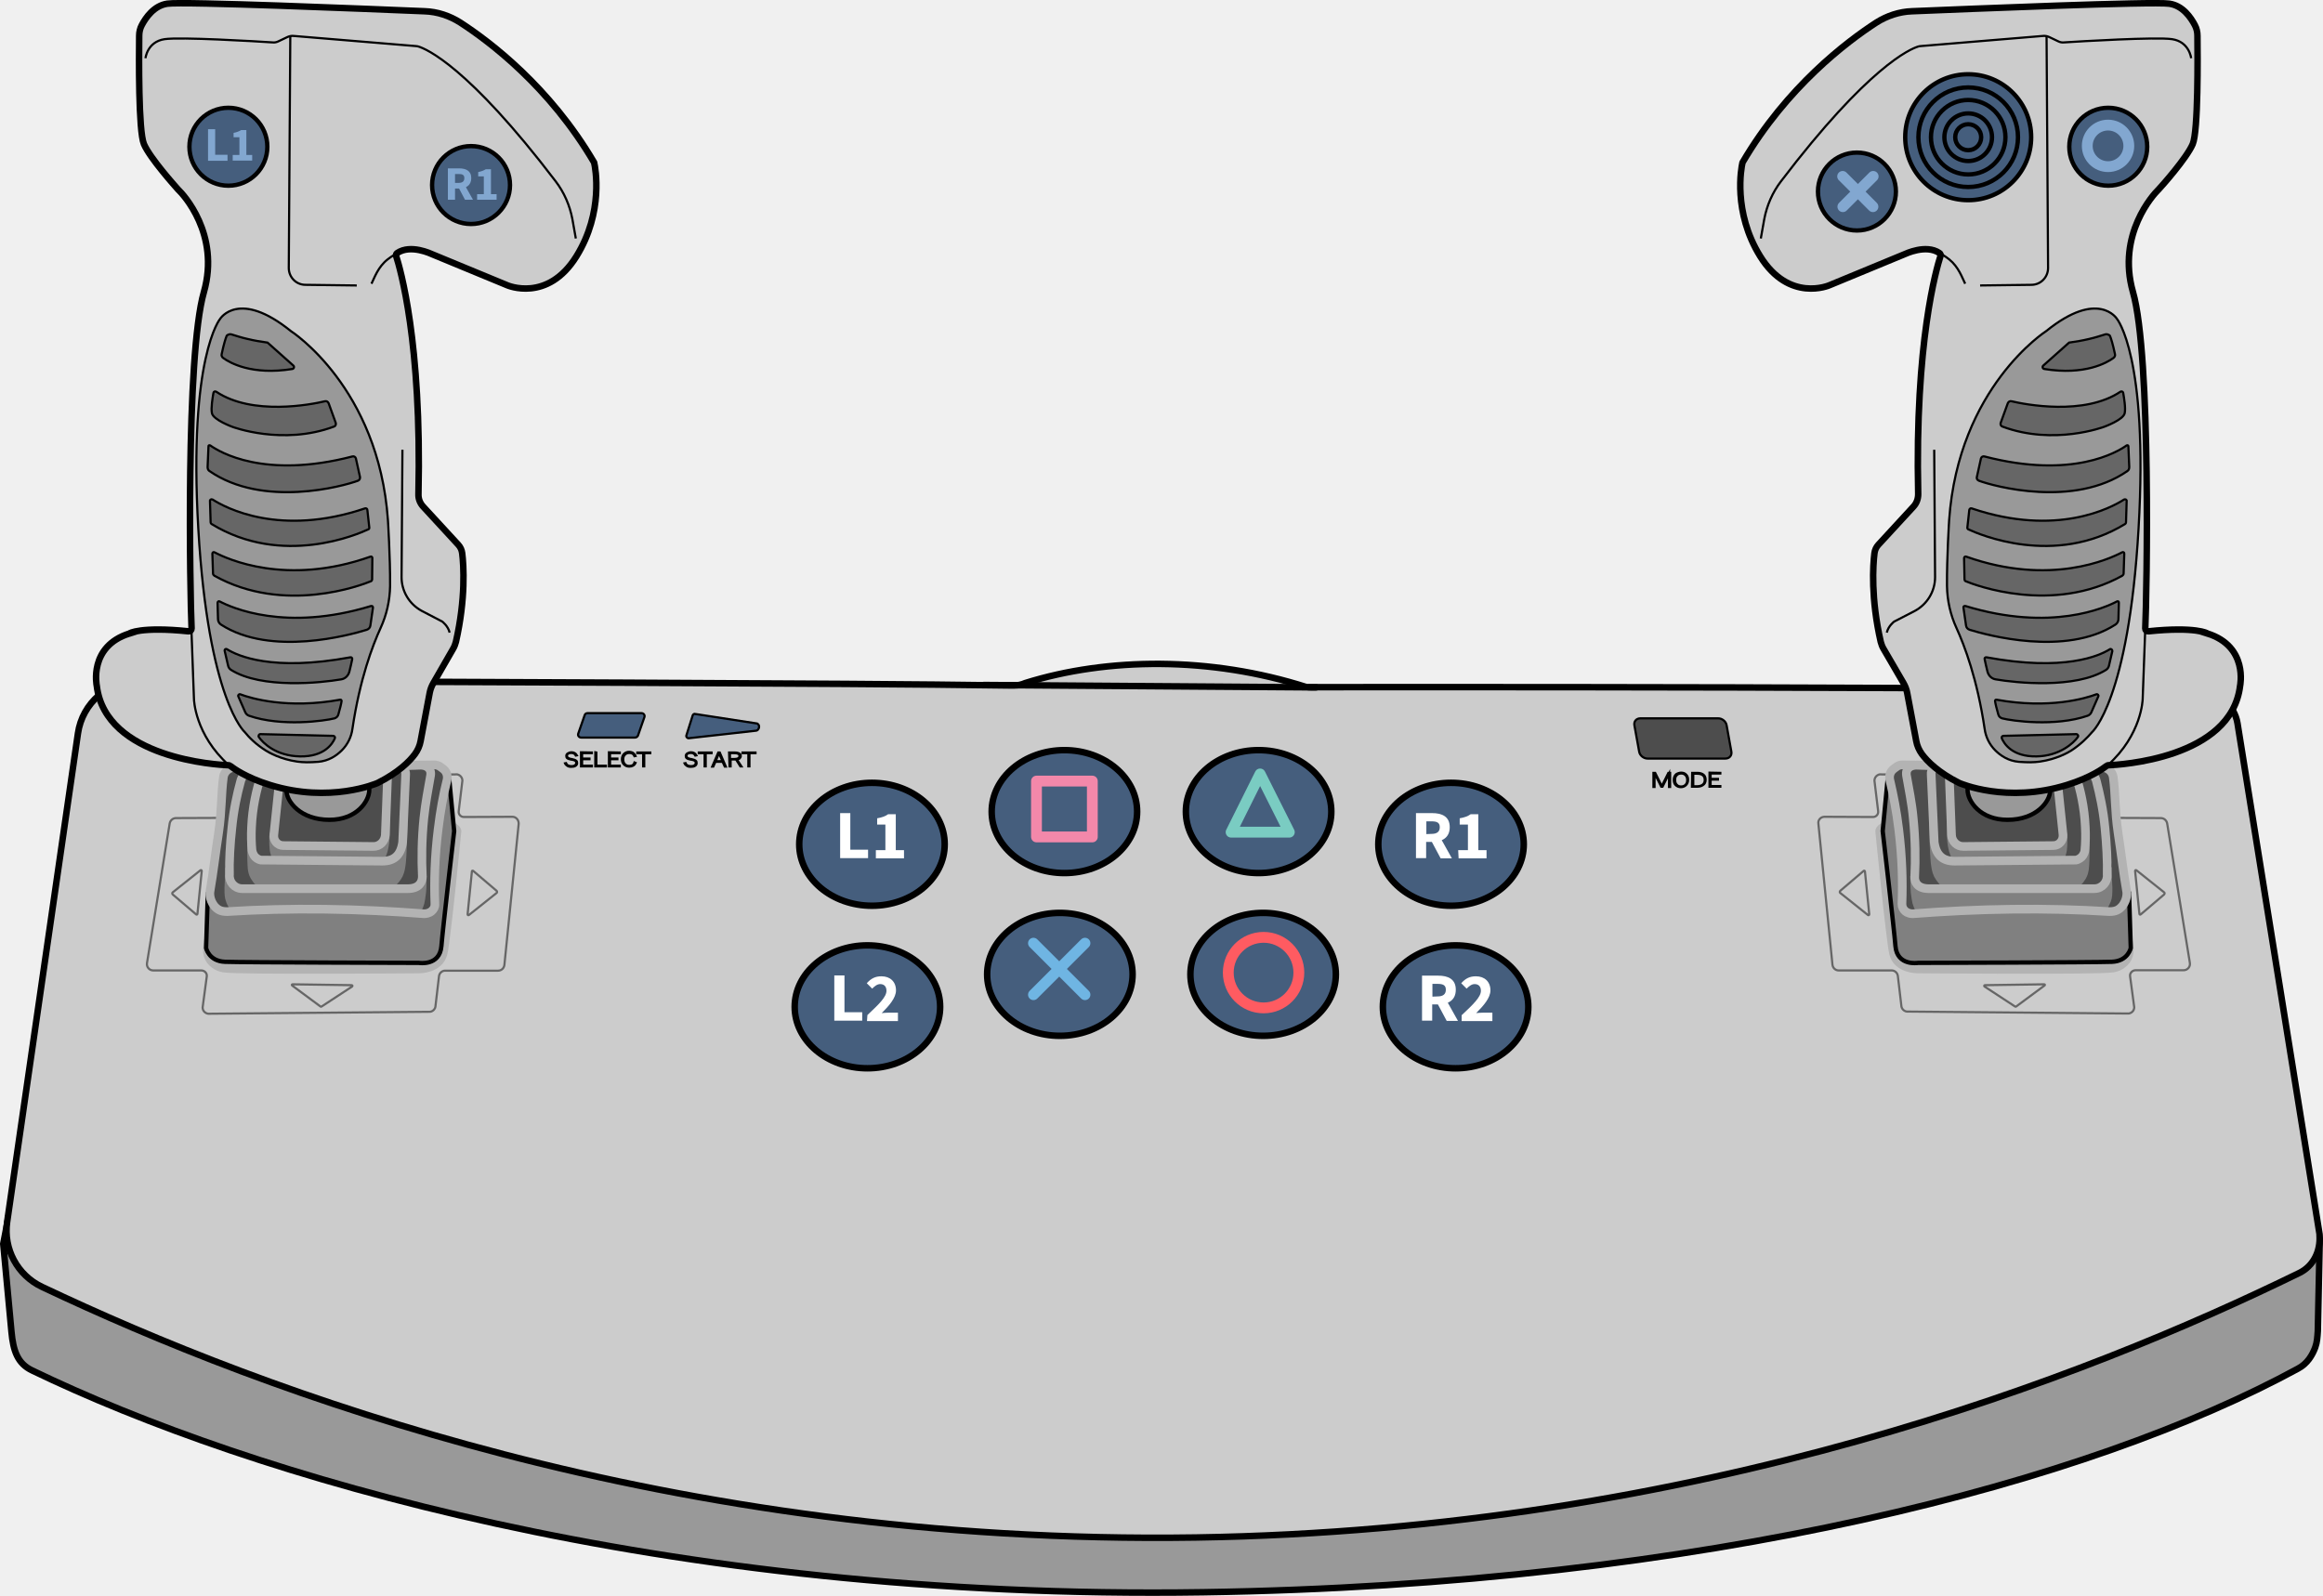
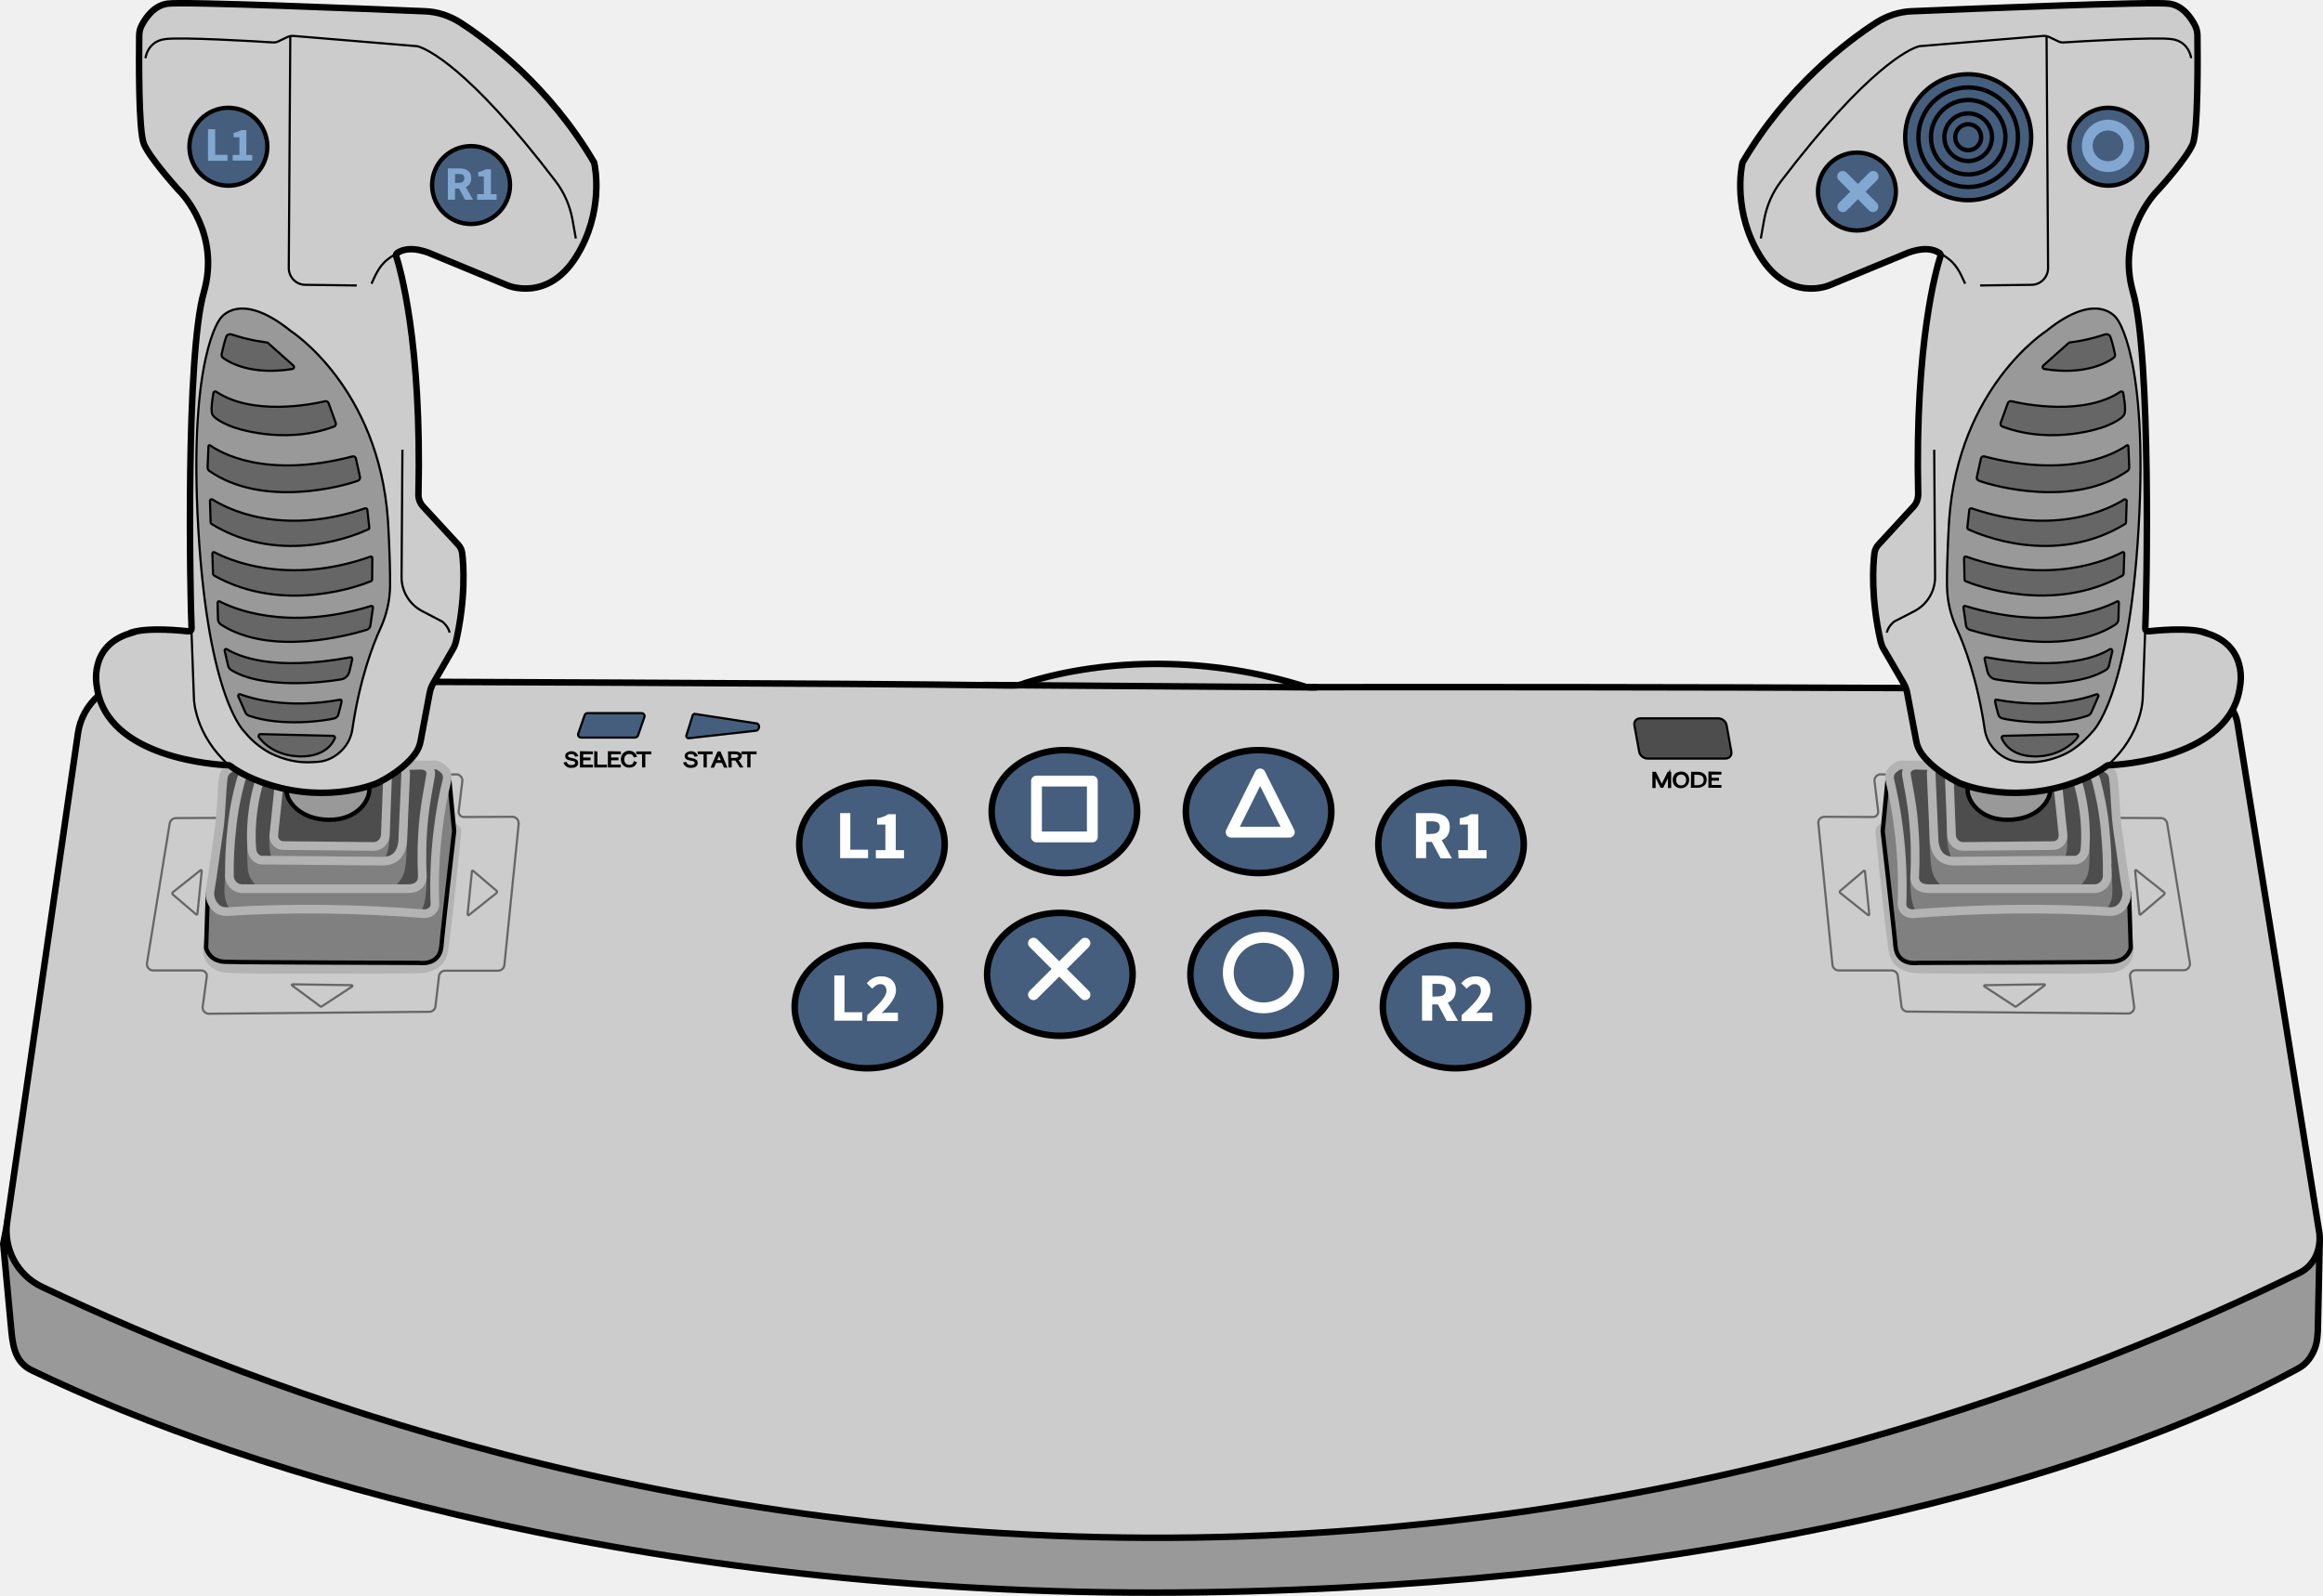
<svg xmlns="http://www.w3.org/2000/svg" version="1.1" id="DuckStation_-_Joystick" x="0px" y="0px" viewBox="0 0 1073.1 737.4" style="enable-background:new 0 0 1073.1 737.4;" xml:space="preserve">
  <style type="text/css">
	.st0{fill:#999999;stroke:#000000;stroke-width:3;stroke-miterlimit:10;}
	.st1{fill:#CCCCCC;stroke:#000000;stroke-width:3;stroke-miterlimit:10;}
	.st2{fill:#4D4D4D;stroke:#000000;stroke-miterlimit:10;}
	.st3{stroke:#000000;stroke-miterlimit:10;}
	.st4{fill:#455E7D;stroke:#000000;stroke-miterlimit:10;}
	.st5{fill:none;stroke:#000000;stroke-width:3;stroke-linecap:round;stroke-linejoin:round;}
	.st6{fill:#455E7D;stroke:#000000;stroke-width:3;stroke-miterlimit:10;}
	.st7{fill:#FFFFFF;}
- 	.st8{fill:none;stroke:#6FB5E3;stroke-width:5;stroke-linecap:round;stroke-linejoin:round;}
- 	.st9{fill:none;stroke:#FF5B61;stroke-width:5;stroke-linecap:round;stroke-linejoin:round;}
- 	.st10{fill:none;stroke:#7ACCC2;stroke-width:5;stroke-linecap:round;stroke-linejoin:round;}
- 	.st11{fill:none;stroke:#F388AA;stroke-width:5;stroke-linecap:round;stroke-linejoin:round;}
+ 	.st8{fill:none;stroke:#FFFFFF;stroke-width:5;stroke-linecap:round;stroke-linejoin:round;}
+ 	.st9{fill:none;stroke:#FFFFFF;stroke-width:5;stroke-linecap:round;stroke-linejoin:round;}
+ 	.st10{fill:none;stroke:#FFFFFF;stroke-width:5;stroke-linecap:round;stroke-linejoin:round;}
+ 	.st11{fill:none;stroke:#FFFFFF;stroke-width:5;stroke-linecap:round;stroke-linejoin:round;}
	.st12{fill:none;stroke:#666666;stroke-miterlimit:10;}
	.st13{fill:none;stroke:#B3B3B3;stroke-width:5;stroke-miterlimit:10;}
	.st14{fill:#808080;stroke:#000000;stroke-width:2;stroke-miterlimit:10;}
	.st15{fill:#4D4D4D;}
	.st16{fill:none;stroke:#B3B3B3;stroke-width:4;stroke-miterlimit:10;}
	.st17{fill:#4D4D4D;stroke:#B3B3B3;stroke-width:4;stroke-miterlimit:10;}
	.st18{display:none;fill:none;stroke:#B3B3B3;stroke-width:4;stroke-miterlimit:10;}
	.st19{fill:#999999;stroke:#000000;stroke-width:2;stroke-miterlimit:10;}
	.st20{fill:#999999;stroke:#000000;stroke-miterlimit:10;}
	.st21{fill:#666666;stroke:#000000;stroke-miterlimit:10;}
	.st22{fill:none;stroke:#000000;stroke-miterlimit:10;}
	.st23{fill:#455E7D;stroke:#000000;stroke-width:2;stroke-miterlimit:10;}
	.st24{fill:none;stroke:#82A7D0;stroke-width:5;stroke-linecap:round;stroke-linejoin:round;}
	.st25{fill:#82A7D0;}
</style>
  <g id="By__x40_Maxihplay">
    <g id="mesa">
      <path id="inferior" class="st0" d="M1070.7,615c-0.2,2.9-0.3,5.1-1.2,7.6c-1.3,3.5-3.6,7.5-8,9.8    c-95.7,52.1-272.6,99.8-505.9,103.3C306,739.5,114.8,681.5,14.8,633.2c-6.7-3.2-8.7-9.1-9.5-17.8l-3.8-40.7l39.2-203.4    c1.2-8.4,8.5-14.7,17-14.6l962.4,5.5c8.4,0,15.4,6.1,16.8,14.4l34.7,195.9L1070.7,615L1070.7,615z" />
      <path id="superior" class="st1" d="M1071.4,569.6c0.1,0.3,0.1,0.7,0.1,1.1c0.5,7.4-2.8,14.3-9.4,17.5    C964.3,636,785.6,706.8,552.4,710.4c-243.3,3.7-431.1-67.5-533-115.8C8,589.2,1.5,577,3.3,564.6L36,338.9    c2-14.1,14.2-24.6,28.5-24.5c137.4,0.8,327,1.2,399.2,2.3c1.9,0,3.6,0,4.9,0c1.7,0,3.4-0.4,5-1.1c38-11.9,85.6-12.3,130,1.9    c0.2,0.1,5.9,0,6.5,0c0,0,374.9-0.4,406.7,2.3c1.7,0.1,6.9,0.6,11,4.1c3,2.6,5.1,6.1,5.8,10.3L1071.4,569.6z" />
      <g id="mode">
        <path class="st2" d="M797,350.5h-35.9c-1.8,0-3.6-1.4-3.9-3.2l-2.2-12.2c-0.3-1.8,0.9-3.2,2.8-3.2h35.9c1.8,0,3.6,1.4,3.9,3.2     l2.2,12.2C800.1,349.1,798.9,350.5,797,350.5z" />
        <g id="mode-2">
          <path class="st3" d="M771.5,357.1v6.5H771v-4.4v-1.8l0,0c-0.3,0.6-0.6,1.2-0.8,1.7l-2.2,4.4h-0.6l-2.2-4.4      c-0.3-0.6-0.6-1.2-0.8-1.7h-0.1v1.8v4.4h-0.5v-6.5h0.8l2.2,4.4c0.3,0.5,0.6,1.1,0.8,1.8h0.1c0.3-0.7,0.6-1.3,0.8-1.8l2.2-4.4      H771.5L771.5,357.1z" />
          <path class="st3" d="M776.6,357c1,0,1.8,0.3,2.4,1c0.6,0.6,0.8,1.4,0.8,2.3c0,1.1-0.4,2-1.1,2.6c-0.6,0.5-1.3,0.8-2.2,0.8      c-1,0-1.8-0.3-2.5-1c-0.6-0.6-0.8-1.4-0.8-2.4c0-1.1,0.4-2,1.1-2.6C775,357.3,775.8,357,776.6,357L776.6,357z M776.6,357.4      c-0.9,0-1.6,0.3-2.1,0.9c-0.5,0.5-0.7,1.2-0.7,2.1c0,1,0.3,1.8,0.9,2.3c0.5,0.5,1.1,0.7,1.9,0.7c0.9,0,1.6-0.3,2.1-0.9      c0.5-0.5,0.7-1.2,0.7-2.1c0-1-0.3-1.8-0.9-2.3C778,357.6,777.4,357.4,776.6,357.4L776.6,357.4z" />
          <path class="st3" d="M781.7,357.1h2.3c1.3,0,2.3,0.3,3,0.9c0.6,0.5,0.9,1.3,0.9,2.3c0,1.1-0.4,2-1.3,2.5      c-0.7,0.5-1.6,0.7-2.8,0.7h-2.2L781.7,357.1L781.7,357.1z M782.2,357.5v5.8h1.7c1.2,0,2.1-0.3,2.7-0.8c0.6-0.5,0.9-1.2,0.9-2.1      c0-1.9-1.2-2.9-3.5-2.9H782.2L782.2,357.5z" />
          <path class="st3" d="M794.7,357.1v0.3h-4.5v2.5h3.4v0.3h-3.4v3h4.5v0.3h-5V357L794.7,357.1L794.7,357.1z" />
        </g>
      </g>
      <g id="start">
        <g id="start-2">
          <path class="st3" d="M321.7,349l-0.5,0.1c-0.4-0.8-1.1-1.2-2.1-1.2c-0.6,0-1.2,0.1-1.5,0.4c-0.3,0.2-0.5,0.5-0.5,0.9      s0.2,0.7,0.5,1c0.3,0.2,0.8,0.3,1.4,0.5h0.3c1,0.2,1.8,0.5,2.1,0.8c0.3,0.2,0.4,0.6,0.4,1.1c0,0.6-0.3,1-0.8,1.3      s-1.1,0.4-1.9,0.4s-1.4-0.1-1.9-0.5c-0.4-0.3-0.8-0.6-1-1.1l0.5-0.1c0.2,0.5,0.5,0.9,1,1.1c0.4,0.2,0.9,0.3,1.4,0.3      c0.8,0,1.4-0.1,1.8-0.5c0.3-0.2,0.5-0.6,0.5-1s-0.2-0.8-0.5-1s-0.9-0.4-1.6-0.5h-0.2c-0.9-0.2-1.6-0.4-1.9-0.7      c-0.3-0.2-0.4-0.6-0.4-1c0-0.5,0.2-0.9,0.7-1.2c0.5-0.3,1-0.5,1.8-0.5C320.3,347.6,321.2,348.1,321.7,349L321.7,349z" />
          <path class="st3" d="M328.7,347.7v0.3H326v6.1h-0.5V348h-2.7v-0.3H328.7z" />
          <path class="st3" d="M332.5,347.7l2.8,6.5h-0.5l-1-2.2h-3.3l-1,2.2H329l2.8-6.5H332.5L332.5,347.7z M333.7,351.6l-0.8-1.8      c-0.2-0.5-0.5-1.1-0.7-1.8h-0.1c-0.2,0.5-0.4,1.1-0.7,1.8l-0.8,1.9h3.1V351.6z" />
          <path class="st3" d="M336.8,347.7h2.6c1,0,1.7,0.2,2.2,0.5c0.4,0.3,0.6,0.6,0.6,1.1c0,0.4-0.2,0.8-0.5,1.1      c-0.3,0.3-0.8,0.4-1.3,0.5l2.1,3.2H342l-2-3.2c-0.2,0-0.4,0-0.5,0h-2v3.2H337L336.8,347.7L336.8,347.7z M337.2,348v2.7h2      c1.6,0,2.4-0.5,2.4-1.4c0-0.5-0.2-0.8-0.6-1s-0.9-0.3-1.7-0.3L337.2,348L337.2,348z" />
          <path class="st3" d="M349,347.7v0.3h-2.8v6.1h-0.5V348H343v-0.3H349z" />
        </g>
        <g id="Camada_47">
          <path class="st4" d="M320,330.5l-2.9,9.2c-0.3,0.7,0.4,1.5,1.1,1.4l31.2-3.5c1.1-0.2,2-2.4,0.4-3.3l-28.6-4.4      C320.8,329.7,320.2,330,320,330.5L320,330.5z" />
        </g>
      </g>
      <g id="select">
        <path id="select-2" class="st4" d="M293.3,340.8h-24.8c-1,0-1.7-0.9-1.4-1.8l3-8.6c0.2-0.6,0.7-0.9,1.4-0.9h24.8     c1,0,1.7,0.9,1.4,1.8l-3,8.6C294.5,340.4,293.9,340.8,293.3,340.8z" />
        <g>
          <path class="st3" d="M266.5,349l-0.5,0.1c-0.4-0.8-1.1-1.2-2.1-1.2c-0.6,0-1.2,0.1-1.5,0.4c-0.3,0.2-0.5,0.5-0.5,0.9      s0.2,0.7,0.5,1c0.3,0.2,0.8,0.3,1.4,0.5h0.3c1,0.2,1.8,0.5,2.1,0.8c0.3,0.2,0.4,0.6,0.4,1.1c0,0.6-0.3,1-0.8,1.3      s-1.1,0.4-1.9,0.4s-1.4-0.1-1.9-0.5c-0.4-0.3-0.8-0.6-1-1.1l0.5-0.1c0.2,0.5,0.5,0.9,1,1.1c0.4,0.2,0.9,0.3,1.4,0.3      c0.8,0,1.4-0.1,1.8-0.5c0.3-0.2,0.5-0.6,0.5-1s-0.2-0.8-0.5-1s-0.9-0.4-1.6-0.5h-0.2c-0.9-0.2-1.6-0.4-1.9-0.7      c-0.3-0.2-0.4-0.6-0.4-1c0-0.5,0.2-0.9,0.7-1.2c0.5-0.3,1-0.5,1.8-0.5C265.1,347.6,266,348.1,266.5,349L266.5,349z" />
          <path class="st3" d="M273.4,347.7v0.3h-4.5v2.5h3.4v0.3h-3.4v3h4.5v0.3h-5v-6.5L273.4,347.7L273.4,347.7z" />
          <path class="st3" d="M275.5,347.7v6.1h4.4v0.3H275v-6.5L275.5,347.7L275.5,347.7z" />
          <path class="st3" d="M286.3,347.7v0.3h-4.5v2.5h3.4v0.3h-3.4v3h4.5v0.3h-5v-6.5L286.3,347.7L286.3,347.7z" />
          <path class="st3" d="M293.6,349.3l-0.5,0.1c-0.4-1-1.1-1.5-2.4-1.5c-0.9,0-1.6,0.3-2.1,0.9c-0.5,0.5-0.7,1.2-0.7,2.1      c0,1,0.3,1.8,0.9,2.3c0.5,0.5,1.1,0.7,1.9,0.7c1.3,0,2.1-0.5,2.4-1.6l0.5,0.2c-0.5,1.1-1.5,1.7-2.9,1.7c-1,0-1.8-0.3-2.5-1      c-0.6-0.6-0.9-1.4-0.9-2.4c0-1.1,0.4-2,1.1-2.6c0.6-0.5,1.3-0.8,2.2-0.8c0.7,0,1.4,0.2,1.9,0.5      C293,348.4,293.4,348.8,293.6,349.3L293.6,349.3z" />
          <path class="st3" d="M300.4,347.7v0.3h-2.8v6.1h-0.5V348h-2.7v-0.3H300.4z" />
        </g>
      </g>
      <line class="st5" x1="454.5" y1="316.5" x2="608" y2="317.6" />
    </g>
    <g id="botoes_centro">
      <g id="botoes_R_e_L">
        <ellipse class="st6" cx="402.8" cy="390.1" rx="33.6" ry="28.4" />
        <ellipse class="st6" cx="400.7" cy="465.2" rx="33.6" ry="28.4" />
        <ellipse class="st6" cx="670.3" cy="390.1" rx="33.6" ry="28.4" />
        <ellipse class="st6" cx="672.4" cy="465.2" rx="33.6" ry="28.4" />
        <g>
          <path class="st7" d="M385.4,450.7h4.7v17h8.2v3.9h-12.9V450.7L385.4,450.7z" />
          <path class="st7" d="M400.7,469c5.2-4.9,8.8-8.3,8.8-11.2c0-2-1.1-3.1-2.9-3.1c-1.4,0-2.6,1-3.7,2.1l-2.5-2.5      c2-2.2,3.9-3.2,6.8-3.2c4,0,6.7,2.5,6.7,6.5c0,3.5-3.2,7.1-6.6,10.5c1-0.1,2.4-0.2,3.4-0.2h4.1v3.9h-14.3L400.7,469L400.7,469      L400.7,469z" />
        </g>
        <g>
          <path class="st7" d="M656.9,450.8h7.5c4.4,0,8.1,1.5,8.1,6.5c0,5-3.7,6.8-8.1,6.8h-2.8v7.5h-4.7V450.8L656.9,450.8z       M664.1,460.4c2.5,0,3.8-1,3.8-3.1c0-2.1-1.3-2.7-3.8-2.7h-2.4v5.9L664.1,460.4L664.1,460.4z M663.6,462.9l3.3-3l6.6,11.8h-5.2      L663.6,462.9L663.6,462.9z" />
          <path class="st7" d="M675.3,469c5.2-4.9,8.8-8.3,8.8-11.2c0-2-1.1-3.1-2.9-3.1c-1.4,0-2.6,1-3.7,2.1l-2.5-2.5      c2-2.2,3.9-3.2,6.8-3.2c4,0,6.7,2.5,6.7,6.5c0,3.5-3.2,7.1-6.6,10.5c1-0.1,2.4-0.2,3.4-0.2h4.1v3.9h-14.2V469L675.3,469z" />
        </g>
        <g>
          <path class="st7" d="M654.1,375.7h7.5c4.4,0,8.1,1.5,8.1,6.5c0,5-3.7,6.8-8.1,6.8h-2.8v7.5h-4.7V375.7L654.1,375.7z       M661.3,385.3c2.5,0,3.8-1,3.8-3.1c0-2.1-1.3-2.7-3.8-2.7h-2.4v5.9L661.3,385.3L661.3,385.3z M660.8,387.8l3.3-3l6.6,11.8h-5.2      L660.8,387.8L660.8,387.8z" />
          <path class="st7" d="M673.6,392.8h4.5V381h-3.8v-2.9c2.2-0.4,3.7-0.9,5.1-1.9h3.5v16.6h3.8v3.8h-12.9L673.6,392.8L673.6,392.8z" />
        </g>
        <g>
          <path class="st7" d="M388.1,375.7h4.7v16.9h8.2v3.9h-12.9V375.7L388.1,375.7z" />
          <path class="st7" d="M404.5,392.8h4.5V381h-3.8v-2.9c2.2-0.4,3.7-0.9,5.1-1.9h3.5v16.6h3.8v3.8h-13V392.8z" />
        </g>
      </g>
      <g id="botoes_PSX">
        <ellipse class="st6" cx="583.5" cy="450.2" rx="33.6" ry="28.4" />
        <ellipse class="st6" cx="489.6" cy="450.2" rx="33.6" ry="28.4" />
        <ellipse class="st6" cx="491.7" cy="375" rx="33.6" ry="28.4" />
        <ellipse class="st6" cx="581.4" cy="375" rx="33.6" ry="28.4" />
        <g id="X">
          <path id="path174" class="st8" d="M501.2,435.8l-23.8,23.8" />
          <path id="path176" class="st8" d="M477.4,435.8l23.8,23.8" />
        </g>
        <circle id="O" class="st9" cx="583.7" cy="449.4" r="16.3" />
        <path id="T" class="st10" d="M582.1,357.6l13.5,26.9h-26.9L582.1,357.6L582.1,357.6L582.1,357.6z" />
        <rect id="_" x="478.8" y="360.9" class="st11" width="25.8" height="25.8" />
      </g>
    </g>
    <g id="Alavanca_Esquerda_B">
      <g id="borracha_B">
        <g id="detalhes_B">
          <g id="x_cópia">
            <path class="st12" d="M842.8,377.4l22.4,0.1c1.5,0,2.6-1.3,2.4-2.7l-1.7-14.1c0-1.4,1-2.6,2.4-2.9l100.4,1.6       c1.8-0.3,3.4,1.1,3.4,2.9l2.1,15.6l24,0.1c1.4,0,2.6,1,2.9,2.4l10.5,64.5c0.3,1.8-1.1,3.4-2.9,3.4h-22.2       c-1.5,0-2.8,1.4-2.5,2.9l1.9,14.2c0,1.5-1.1,2.7-2.6,2.9l-101.8-0.9c-1.7,0.2-3.2-1.2-3.2-2.9l-1.6-13.6       c-0.2-1.4-1.4-2.5-2.8-2.5h-24.5c-1.5,0-2.7-1.1-2.9-2.6l-6.5-65.2C839.7,378.9,841.1,377.4,842.8,377.4L842.8,377.4z" />
          </g>
          <g id="Camada_21_cópia_cópia">
            <path class="st12" d="M988.9,422.5l10.8-9.2c0.3-0.3,0.3-0.8,0-1l-12.8-10.2c-0.2-0.2-0.6,0-0.6,0.3l2,19.9       C988.3,422.6,988.7,422.7,988.9,422.5L988.9,422.5z" />
          </g>
          <g id="Camada_23_cópia">
            <path class="st12" d="M944.3,454.8l-27.4,0.4c-0.3,0-0.4,0.4-0.2,0.6l14.2,9.3c0.1,0.1,0.3,0.1,0.4,0l13.1-9.7       C944.8,455.2,944.7,454.8,944.3,454.8z" />
          </g>
          <g id="Camada_21_cópia_2">
            <path class="st12" d="M860.9,402.4l-10.8,9.2c-0.3,0.3-0.3,0.8,0,1l12.8,10.2c0.2,0.2,0.6,0,0.6-0.3l-2-19.9       C861.4,402.3,861.1,402.2,860.9,402.4L860.9,402.4z" />
          </g>
        </g>
        <g id="sombra_2B">
          <path class="st13" d="M979.5,424.7l3.1,10c1.3,5.6,0.1,8.4-2.6,10.4c-1,0.8-2.3,1.4-4,1.7c-6.4,1.1-90.4,0.4-90.4,0.4      s-8.8,0-10.4-6.8c-1.5-6.8-6.4-56.4-6.4-56.4s0-1.1,4.1-2.6C878.8,379.2,979.5,424.7,979.5,424.7z" />
        </g>
        <g id="base_B">
          <path class="st14" d="M983.5,412.4l0.8,25.6c0,0-1.2,6.1-8.7,6.4s-89.6,0.5-89.6,0.5s-9.6,1.6-10.4-7.7      c-0.6-7.6-5.9-53.2-5.9-53.2l2.4-25.2l71.3-14.4L983.5,412.4L983.5,412.4z" />
        </g>
        <g id="sombra">
          <path class="st15" d="M955,386.2l-7.5-26.7l10.8-1l4.3,23.9l-0.1,9.9l-2.9,5l-5.6-1.4c0.2-0.8,0.6-1.6,0.8-3.2      C955.1,389.4,955,388.2,955,386.2L955,386.2z" />
          <path class="st15" d="M973.8,419.2c1.1,0.6,2.5,0.7,3.6,1.2l4.5-6.9l-7.1-57.3l-5.9-1.3l1.3,15.6l3.6,20.3l1.6,8.6      c-0.1,2.5,0.4,9.5,0.4,10.7c0,2.9,0,4.5-0.7,6.4C974.7,417.5,974.1,418.7,973.8,419.2L973.8,419.2z" />
          <path class="st15" d="M965.2,386.9c-2.3-10.6-4.2-18.9-6.5-29.6l7-0.6L971,378l1.4,28l-3.4,4.4c-2.5-0.7-5.1-1-7.6-1.7      c0.6-0.4,1.4-1.6,2.1-2.7c1-1.6,1.2-3.2,1.4-4.2C965.5,396.8,965.2,387.8,965.2,386.9L965.2,386.9z" />
          <path class="st15" d="M883.8,371.5l2.5,27.5c-1.5,2.2-2.4,3.7-3.9,5.9c0.2,1.5,0,4.5,0.3,7.6c0.3,2.4,0.5,3.7,0.8,5      c0.7,2.2,1.6,4,2.3,5c-1.7-1-3.5-2-5.2-3l-6.9-63.9l7.2-1.4L883.8,371.5L883.8,371.5z" />
          <path class="st15" d="M891.5,354.9c-0.3,11.1-0.1,14-0.4,25c0.1,4.6,0.5,16.2,0.8,18.6s0.5,4.2,1.5,6.4c1,2,2.4,3.5,3.3,4.4      c-3.6-0.1-7.2-0.2-10.9-0.3l-0.9-3.6l-0.7-10l-0.9-21l-3.2-19L891.5,354.9L891.5,354.9z" />
          <path class="st15" d="M899.5,353.6l-7.2,2.2l3.1,38.4l6,2.1c-0.3-0.9-0.7-1.8-1-2.8c-0.4-1.6-0.8-3.1-1-6.8      C899.2,375.8,899.4,364.6,899.5,353.6" />
        </g>
        <g id="luz">
          <path class="st16" d="M878.9,353.4l92.2,1.2c2.5,0,4.7,1.9,5.1,4.4c1.1,8.3,0.7,15.4,2.2,25.6c1.5,9.7,2.4,18,4,27.3      c0.1,0.5,0.4,3.5-1.9,6.6c-1.7,2-3.2,2.7-6.1,2.7c-14.1-0.9-29.1-1.3-45-1.1c-16.2,0.2-31.5,1-45.8,2.1c-0.9,0-2.3-0.2-3.5-1.2      c-0.9-0.8-1.5-1.9-1.5-3.3c0.4-10.1,0.1-21.8-1.5-34.6c-1-8.3-2.5-15.9-4.1-22.7c-0.4-1.8,0.1-3.7,1.5-4.9      c0.4-0.3,0.8-0.7,1.3-1C876.8,353.7,877.8,353.4,878.9,353.4L878.9,353.4z" />
          <path class="st16" d="M959,397.4l-56.1,0.5c-5.6,0-8.6-2.9-9.4-8.8l-1.4-31.4c-0.2-1.8,1.3-3.4,3.2-3.4l63.7,4.4      c2,6.2,3.9,14.2,4.3,23.5c0.2,3.8,0.1,7.4-0.2,10.6c0,0.5-0.3,1.9-1.5,3.2C960.5,397,959.5,397.3,959,397.4L959,397.4z" />
          <path class="st16" d="M890.7,410.6h77c3.4-0.1,6-3.1,5.7-6.5c0.2-5.5-0.3-14.5-1-21.4c-0.8-8.4-2.4-15.7-4-21.9      c0-0.3-0.7-1.8-1.2-2.5s-2.1-1.8-3.1-1.8l-78.7-3c-2.1,0-5.3,1.1-4.7,4.8c1,5.8,2.5,12.9,3.1,19.7c1,9.9,1.1,19,0.7,27      C884.3,407.4,885.6,410.5,890.7,410.6L890.7,410.6z" />
          <path class="st17" d="M907,391.1l41.5-0.4c2.7,0,4.7-2.3,4.5-5l-2.4-23l-50.2-5.6l1.1,28.7C901.6,388.8,904.1,391.2,907,391.1      L907,391.1z" />
        </g>
        <g id="_2">
          <path class="st18" d="M910,363.5c0,5,5.4,13.2,17.1,13.2c12.5,0,18.5-8.1,18.5-13.1s-9.9-9.1-18.5-9.1S910,358.5,910,363.5z" />
          <path class="st19" d="M908.9,364.9c0,5.3,5.8,13.9,18.4,13.9c13.5,0,19.8-8.5,19.8-13.7s-10.7-9.5-19.8-9.5      C918,355.6,908.9,359.7,908.9,364.9L908.9,364.9z" />
        </g>
      </g>
      <g id="B">
        <path id="base_B-2" class="st1" d="M992.4,291.7c-0.8,0.1-1.4-0.5-1.4-1.3c0.7-15.3,2.8-126-5.7-155.5     c-7.6-26.8,9.8-45.3,11.5-47c0.1-0.1,0.2-0.2,0.3-0.3c1.5-1.6,13-14.5,15.8-21c2.6-6,2.3-40.9,2.2-50.1c0-1.7-0.4-3.4-1.2-4.9     c-1.8-3.4-5.5-9-11.8-9.9c-7.6-1.1-92,2.4-118.9,3.5c-5.8,0.2-11.5,2.1-16.4,5.2C853.2,19.2,825.5,40.1,805,75     c-0.1,0.1-0.1,0.2-0.1,0.3c-0.5,2.1-4.5,22.6,8.2,43.1c13.4,21.6,32,13.4,32,13.4l34.6-14.3l0,0c0.5-0.2,10-4.8,16.2-0.6     c0.5,0.3,0.7,0.9,0.5,1.4c-1.8,5.6-11.9,39.8-10.3,110c0,2.1-0.7,4.2-2.2,5.8l-16.2,17.6c-1,1.1-1.6,2.4-1.8,3.9     c-0.7,5.6-1.7,20.9,2.9,41c0.3,1.1,0.7,2.2,1.3,3.2l9.2,15.8c0.8,1.4,1.4,2.9,1.7,4.5l4.2,22.3c0.4,2.2,1.3,4.2,2.6,6     c2.5,3.4,7.7,8.6,17.3,13.4l0,0c0.5,0.2,21.9,9.5,49.7,0.9c11.3-3.5,17-7.8,18.3-8.8c0.2-0.2,0.4-0.2,0.7-0.3     c5-0.2,56.9-3,61-36.7c0,0,3.9-18.2-15.1-24.2C1019.9,292.7,1014.5,289.4,992.4,291.7L992.4,291.7z" />
        <g id="punho_b">
          <path id="forma" class="st20" d="M966.4,338.3c0,0,16.9-14.6,21.5-94.1s-10-96.9-10-96.9s-8.6-13.8-32.7,5.7      c0,0-40.5,25.9-44.8,87.3c0,0-1.1,17.1-1,30.4c0.1,6.8,1.6,13.4,4.4,19.5c3.7,8.1,9.6,23.6,13,46.6c0.5,3.7,2.2,7.2,4.9,9.9      c2.5,2.5,6.1,4.9,10.9,5.3c4,0.3,6.9,0.3,9.7-0.1c7.7-1.1,13.1-4.2,14.5-5.1C961.1,344,964.4,340.7,966.4,338.3L966.4,338.3z" />
          <g id="listras_b">
            <path id="_9" class="st21" d="M959.1,339.2l-33.6,0.8c-0.6,0-1,0.6-0.8,1.1c1.1,2.6,4.9,8.6,16.1,8.4c10.7-0.2,17.2-6.3,19-8.9       C960.3,340,959.8,339.2,959.1,339.2L959.1,339.2z" />
            <path id="_8" class="st21" d="M968.4,320.8c-5,1.9-21.8,6.9-46.1,2.5c-0.4-0.1-0.7,0.2-0.7,0.6c0.2,1.5,0.7,3.3,1.5,6.2       c0.2,0.9,0.9,1.5,1.7,1.8c4.6,1.2,24.6,4,39.6-1.2c0.8-0.3,1.4-0.9,1.7-1.6l3.2-7.3C969.6,321.2,969,320.6,968.4,320.8       L968.4,320.8z" />
            <path id="_7" class="st21" d="M974.6,300c-4.8,3-21,10.4-57,3.7c-0.5-0.1-1,0.4-0.8,0.9c0.3,1.4,0.8,3.8,1.3,5.7       s1.9,3.3,3.8,3.6c9.2,1.6,36.8,4.5,51-4.4c0.6-0.4,1.1-1,1.3-1.8c0.5-1.8,1-4.7,1.6-6.9C975.8,300.1,975.1,299.6,974.6,300       L974.6,300z" />
            <path id="_6" class="st21" d="M977.9,277.9c-5.3,2.8-30.4,14.2-70,2.1c-0.5-0.1-1,0.2-0.9,0.7l1.2,8.3c0.1,1,0.8,1.7,1.7,2       c7.8,2.4,44.2,12.5,67.3-2.4c0.8-0.5,1.4-1.5,1.4-2.5l0.2-7.6C978.9,278,978.4,277.6,977.9,277.9L977.9,277.9z" />
            <path id="_5" class="st21" d="M980.3,255.2c-5.7,3-33.1,15.8-72,2c-0.5-0.2-0.9,0.1-1,0.6l0.2,10c0,0.3,0.2,0.6,0.4,0.7       c4.5,1.9,40.2,15.4,72.5-2.5c0.3-0.2,0.6-0.6,0.6-1l0.3-9.2C981.4,255.3,980.8,254.9,980.3,255.2L980.3,255.2z" />
            <path id="_4" class="st21" d="M981.2,230.8c-5.9,3.8-31.1,17.4-70.4,4.1c-0.5-0.2-1,0.2-1.1,0.7l-0.9,8.2       c0,0.4,0.2,0.7,0.5,0.8c4.7,2.2,39.7,17.5,72.4-2.5c0.2-0.1,0.4-0.4,0.4-0.7l0.3-9.9C982.5,230.9,981.8,230.5,981.2,230.8       L981.2,230.8z" />
            <path id="_3" class="st21" d="M982.4,205.8c-4.2,3-25,15.7-65.7,5.1c-0.7-0.2-1.4,0.2-1.6,0.9l-1.9,8.6       c-0.2,0.7,0.2,1.4,0.9,1.7c6.9,2.6,44,12.7,68.7-4.5c0.6-0.4,0.8-1.1,0.8-1.8l-0.4-9.6C983.2,205.8,982.8,205.6,982.4,205.8       L982.4,205.8z" />
            <path id="_2-2" class="st21" d="M979.5,181c0.5-0.3,1.2-0.1,1.3,0.5c0.4,2.3,1.2,7.1,0.7,9.4c-0.6,3.1-9.5,6.3-9.5,6.3       s-23.2,8.8-47-0.1c-0.7-0.2-1-1-0.8-1.7l3.3-9.1c0.3-0.7,1-1.1,1.7-0.9C935.5,186.9,962.8,192.2,979.5,181L979.5,181z" />
            <path id="_1" class="st21" d="M976.3,165.4c-3,2.2-13.2,8.1-31.9,5.1c-0.8-0.1-1.1-1.1-0.5-1.6l11.9-10.6       c2.9-0.4,6-0.9,9.3-1.7c2.7-0.6,5.1-1.4,7.4-2.1c0.3-0.1,0.7-0.1,1.1,0c0.5,0.2,1,0.4,1.1,0.7c0.5,1.2,1.3,3.7,2.3,8.4       C977.2,164.2,976.9,165,976.3,165.4L976.3,165.4z" />
          </g>
        </g>
        <g id="detalhes_b">
          <path class="st22" d="M1012.2,26.9c0,0-0.8-7.6-8.8-8.8c-7.1-1.1-42.5,1-50,1.5c-0.9,0.1-1.8-0.1-2.6-0.5l-4.2-2      c-0.9-0.4-1.8-0.6-2.8-0.5l-56.6,4.7c-0.4,0-0.7,0.1-1.1,0.2c-3.6,1.1-22.9,9.1-63.4,62.3c-3.9,5.1-6.5,11.1-7.7,17.4l-1.6,9" />
          <path class="st22" d="M893.5,207.8l0.4,58.9c0,6.5-3.6,12.5-9.4,15.6l-9.5,4.9c0,0-2.7,2-3.4,5.1" />
          <path class="st22" d="M991,290.2l-1.2,32.8c0,0-0.3,16.4-16.2,30.6" />
          <path class="st22" d="M907.8,131.1c-1.4-2.8-3-7.7-7.3-11.2c-1.8-1.4-3.5-2.5-5.1-3.3" />
          <path class="st22" d="M945.4,16.5l0.7,107.3c0,4.3-3.4,7.8-7.7,7.8l-23.7,0.3" />
        </g>
      </g>
      <g id="botoes_B">
        <g id="botao_meio">
          <circle class="st23" cx="909.2" cy="63.4" r="29.1" />
          <circle class="st23" cx="909.2" cy="63.4" r="23" />
          <circle class="st23" cx="909.2" cy="63.4" r="17.2" />
          <circle class="st23" cx="909.2" cy="63.4" r="11" />
          <circle class="st23" cx="909.2" cy="63.4" r="6" />
        </g>
        <g id="O-2">
          <circle class="st23" cx="973.9" cy="67.8" r="18" />
          <circle id="O-3" class="st24" cx="973.8" cy="67.4" r="9.6" />
        </g>
        <g id="X-2">
          <circle class="st23" cx="857.8" cy="88.5" r="18" />
          <path id="path174-2" class="st24" d="M865.3,81.5l-14,14" />
          <path id="path176-2" class="st24" d="M851.2,81.5l14,14" />
        </g>
      </g>
    </g>
    <g id="Alavanca_direita_A">
      <g id="borracha_A">
        <g id="detalhes_A">
          <g id="x">
            <path class="st12" d="M236.7,377.4l-22.4,0.1c-1.5,0-2.6-1.3-2.4-2.7l1.7-14.1c0-1.4-1-2.6-2.4-2.9l-100.4,1.6       c-1.8-0.3-3.4,1.1-3.4,2.9l-2.1,15.6l-24,0.1c-1.4,0-2.6,1-2.9,2.4L67.9,445c-0.3,1.8,1.1,3.4,2.9,3.4H93       c1.6,0,2.8,1.4,2.5,2.9l-1.9,14.2c0,1.5,1.1,2.7,2.6,2.9l101.8-0.9c1.7,0.2,3.2-1.2,3.2-2.9l1.6-13.6c0.2-1.4,1.4-2.5,2.8-2.5       h24.5c1.5,0,2.7-1.1,2.9-2.6l6.6-65.2C239.7,378.9,238.4,377.4,236.7,377.4L236.7,377.4z" />
          </g>
          <g id="Camada_21_cópia">
            <path class="st12" d="M90.6,422.5l-10.8-9.2c-0.3-0.3-0.3-0.8,0-1l12.8-10.2c0.2-0.2,0.6,0,0.6,0.3l-2,19.9       C91.1,422.6,90.8,422.7,90.6,422.5L90.6,422.5z" />
          </g>
          <g id="Camada_23">
            <path class="st12" d="M135.1,454.8l27.4,0.4c0.3,0,0.4,0.4,0.2,0.6l-14.2,9.3c-0.1,0.1-0.3,0.1-0.4,0l-13.1-9.7       C134.7,455.2,134.8,454.8,135.1,454.8z" />
          </g>
          <g id="Camada_21">
            <path class="st12" d="M218.6,402.4l10.8,9.2c0.3,0.3,0.3,0.8,0,1l-12.8,10.2c-0.2,0.2-0.6,0-0.6-0.3l2-19.9       C218,402.3,218.3,402.2,218.6,402.4L218.6,402.4z" />
          </g>
        </g>
        <g id="sombra_2">
          <path class="st13" d="M99.9,424.7l-3.1,10c-1.3,5.6-0.1,8.4,2.6,10.4c1,0.8,2.3,1.4,4,1.7c6.4,1.1,90.4,0.4,90.4,0.4      s8.8,0,10.4-6.8s6.4-56.4,6.4-56.4s0-1.1-4.1-2.6C200.6,379.2,99.9,424.7,99.9,424.7L99.9,424.7z" />
        </g>
        <g id="base_A">
          <path class="st14" d="M96,412.8L95.2,438c0,0,1.2,6.1,8.7,6.4s89.6,0.5,89.6,0.5s9.6,1.6,10.4-7.7c0.6-7.6,5.9-53.2,5.9-53.2      l-2.4-25.3L136,344.4L96,412.8L96,412.8z" />
        </g>
        <g id="sombra-2">
          <path class="st15" d="M124.4,386.2l7.5-26.7l-10.8-1l-4.3,23.9l0.1,9.9l2.9,5l5.6-1.4c-0.2-0.8-0.6-1.6-0.8-3.2      C124.3,389.4,124.4,388.2,124.4,386.2L124.4,386.2z" />
          <path class="st15" d="M105.7,419.2c-1.1,0.6-2.5,0.7-3.6,1.2l-4.5-6.9l7.1-57.3l5.9-1.3l-1.3,15.6l-3.6,20.3l-1.6,8.6      c0.1,2.5-0.4,9.5-0.4,10.7c0,2.9,0,4.5,0.7,6.4C104.7,417.5,105.3,418.7,105.7,419.2L105.7,419.2z" />
          <path class="st15" d="M114.2,386.9c2.3-10.6,4.2-18.9,6.5-29.6l-7-0.6l-5.3,21.3l-1.4,28l3.4,4.4c2.5-0.7,5.1-1,7.6-1.7      c-0.6-0.4-1.4-1.6-2.1-2.7c-1-1.6-1.2-3.2-1.4-4.2C114,396.8,114.3,387.8,114.2,386.9L114.2,386.9z" />
          <path class="st15" d="M195.7,371.5l-2.5,27.5c1.5,2.2,2.4,3.7,3.9,5.9c-0.2,1.5,0.1,4.5-0.3,7.6c-0.3,2.4-0.5,3.7-0.8,5      c-0.6,2.2-1.6,4-2.3,5c1.7-1,3.5-2,5.2-3l6.9-63.9l-7.4-1.2L195.7,371.5L195.7,371.5z" />
          <path class="st15" d="M187.9,354.9c0.3,11.1,0.1,14,0.4,25c-0.1,4.6-0.5,16.2-0.8,18.6s-0.5,4.2-1.5,6.4c-1,2-2.4,3.5-3.4,4.4      c3.6-0.1,7.2-0.2,10.9-0.3l0.9-3.6l0.7-10l0.9-21l3.2-19L187.9,354.9L187.9,354.9z" />
          <path class="st15" d="M179.9,353.6l7.2,2.2l-3.1,38.4l-6,2.1c0.4-0.9,0.7-1.8,1-2.8c0.4-1.6,0.8-3.1,1-6.8      C180.3,375.8,180.1,364.6,179.9,353.6" />
        </g>
        <g id="luz-2">
          <path class="st16" d="M200.5,353.4l-92.2,1.2c-2.5,0-4.7,1.9-5.1,4.4c-1.1,8.3-0.7,15.4-2.2,25.6c-1.5,9.7-2.4,18-4,27.3      c-0.1,0.5-0.4,3.5,1.9,6.6c1.7,2,3.2,2.7,6.1,2.7c14.1-0.9,29.1-1.3,45.1-1.1c16.2,0.2,31.5,1,45.8,2.1c0.9,0,2.3-0.2,3.5-1.2      c0.9-0.8,1.6-1.9,1.5-3.3c-0.4-10.1-0.1-21.8,1.5-34.6c1-8.3,2.4-15.9,4.1-22.7c0.4-1.8-0.1-3.7-1.5-4.9c-0.4-0.3-0.8-0.7-1.3-1      C202.7,353.7,201.6,353.4,200.5,353.4L200.5,353.4z" />
          <path class="st16" d="M120.5,397.4l56.1,0.5c5.6,0,8.6-2.9,9.4-8.8l1.4-31.4c0.1-1.8-1.3-3.4-3.2-3.4l-63.7,4.4      c-2,6.2-3.9,14.2-4.3,23.5c-0.2,3.8-0.1,7.4,0.2,10.6c0.1,0.5,0.3,1.9,1.5,3.2C118.9,397,120,397.3,120.5,397.4L120.5,397.4z" />
          <path class="st16" d="M188.7,410.6h-77c-3.4-0.1-6-3.1-5.7-6.5c-0.2-5.5,0.3-14.5,1.1-21.4c0.8-8.4,2.4-15.7,4.1-21.9      c0-0.3,0.7-1.8,1.2-2.5s2.1-1.8,3.1-1.8l78.7-3c2.1,0,5.3,1.1,4.7,4.8c-1,5.8-2.4,12.9-3.1,19.7c-1,9.9-1.1,19-0.7,27      C195.1,407.4,193.8,410.5,188.7,410.6L188.7,410.6z" />
          <path class="st17" d="M172.4,391.1l-41.5-0.4c-2.7,0-4.7-2.3-4.4-5l2.4-23l50.2-5.6l-1.1,28.7      C177.8,388.8,175.4,391.2,172.4,391.1L172.4,391.1z" />
        </g>
        <g id="_1-2">
          <path class="st18" d="M169.4,363.5c0,5-5.4,13.2-17.1,13.2c-12.6,0-18.5-8.1-18.5-13.1s9.9-9.1,18.5-9.1      S169.4,358.5,169.4,363.5z" />
          <path class="st19" d="M170.6,364.9c0,5.3-5.8,13.9-18.4,13.9c-13.5,0-19.9-8.5-19.9-13.7s10.6-9.5,19.9-9.5      S170.6,359.7,170.6,364.9L170.6,364.9z" />
        </g>
      </g>
      <g id="A">
        <path id="base_A-2" class="st1" d="M87.1,291.7c0.8,0.1,1.4-0.5,1.4-1.3c-0.7-15.3-2.8-126,5.7-155.5c7.6-26.8-9.8-45.3-11.6-47     c-0.1-0.1-0.2-0.2-0.3-0.3c-1.4-1.6-13-14.5-15.8-21c-2.6-6-2.3-40.9-2.2-50.1c0-1.7,0.4-3.4,1.2-4.9c1.8-3.4,5.6-9,11.8-9.9     c7.6-1.1,92,2.4,118.9,3.5c5.9,0.2,11.5,2.1,16.4,5.2c13.6,8.8,41.3,29.7,61.8,64.6c0.1,0.1,0.1,0.2,0.1,0.3     c0.5,2.1,4.5,22.6-8.2,43.1c-13.4,21.6-32,13.4-32,13.4l-34.6-14.3l0,0c-0.5-0.2-10-4.8-16.2-0.6c-0.5,0.3-0.7,0.9-0.5,1.4     c1.8,5.6,11.9,39.8,10.3,110c-0.1,2.1,0.7,4.2,2.2,5.8l16.2,17.6c1,1.1,1.6,2.4,1.8,3.9c0.7,5.6,1.7,20.9-2.9,41     c-0.3,1.1-0.7,2.2-1.3,3.2l-9.1,15.8c-0.8,1.4-1.4,2.9-1.7,4.5l-4.2,22.3c-0.4,2.2-1.3,4.2-2.6,6c-2.5,3.4-7.7,8.6-17.3,13.4l0,0     c-0.5,0.2-21.9,9.5-49.7,0.9c-11.3-3.5-17-7.8-18.3-8.8c-0.2-0.2-0.4-0.2-0.7-0.3c-5-0.2-56.9-3-61-36.7c0,0-3.9-18.2,15.1-24.2     C59.5,292.7,64.9,289.4,87.1,291.7L87.1,291.7z" />
        <g id="punho_A">
          <path id="forma-2" class="st20" d="M113.1,338.3c0,0-16.9-14.6-21.5-94.1s10.1-96.9,10.1-96.9s8.6-13.8,32.7,5.7      c0,0,40.5,25.9,44.8,87.3c0,0,1.1,17.1,1,30.4c-0.1,6.8-1.6,13.4-4.4,19.5c-3.7,8.1-9.6,23.6-13,46.6c-0.5,3.7-2.2,7.2-4.9,9.9      c-2.5,2.5-6.1,4.9-10.9,5.3c-3.9,0.3-6.9,0.3-9.7-0.1c-7.7-1.1-13.1-4.2-14.5-5.1C118.3,344,115,340.7,113.1,338.3L113.1,338.3z      " />
          <g id="listras">
            <path id="_9-2" class="st21" d="M120.3,339.2l33.6,0.8c0.6,0,1,0.6,0.8,1.1c-1.1,2.6-4.9,8.6-16.1,8.4s-17.2-6.3-19-8.9       C119.2,340,119.6,339.2,120.3,339.2L120.3,339.2z" />
            <path id="_8-2" class="st21" d="M111,320.8c5,1.9,21.8,6.9,46.1,2.5c0.4-0.1,0.7,0.2,0.7,0.6c-0.2,1.5-0.7,3.3-1.5,6.2       c-0.2,0.9-0.9,1.5-1.7,1.8c-4.6,1.2-24.6,4-39.6-1.2c-0.8-0.3-1.4-0.9-1.7-1.6l-3.2-7.3C109.8,321.2,110.4,320.6,111,320.8       L111,320.8z" />
            <path id="_7-2" class="st21" d="M104.9,300c4.8,3,20.9,10.4,57,3.7c0.5-0.1,0.9,0.4,0.8,0.9c-0.3,1.4-0.8,3.8-1.3,5.7       s-1.9,3.3-3.8,3.6c-9.2,1.6-36.8,4.5-50.9-4.4c-0.6-0.4-1.1-1-1.3-1.8c-0.5-1.8-1-4.7-1.6-6.9       C103.6,300.1,104.3,299.6,104.9,300L104.9,300z" />
            <path id="_6-2" class="st21" d="M101.5,277.9c5.3,2.8,30.4,14.2,69.9,2.1c0.5-0.1,0.9,0.2,0.9,0.7l-1.2,8.3       c-0.1,1-0.8,1.7-1.7,2c-7.8,2.4-44.2,12.5-67.3-2.4c-0.8-0.5-1.4-1.5-1.4-2.5l-0.2-7.6C100.5,278,101.1,277.6,101.5,277.9       L101.5,277.9z" />
            <path id="_5-2" class="st21" d="M99.1,255.2c5.7,3,33.1,15.8,72,2c0.4-0.2,0.9,0.1,0.9,0.6l-0.1,10c0,0.3-0.2,0.6-0.4,0.7       C167,270.4,131.2,284,99,266c-0.3-0.2-0.6-0.6-0.6-1l-0.3-9.2C98.1,255.3,98.6,254.9,99.1,255.2L99.1,255.2z" />
            <path id="_4-2" class="st21" d="M98.2,230.8c5.9,3.8,31.1,17.4,70.4,4.1c0.5-0.2,1.1,0.2,1.1,0.7l0.9,8.2       c0,0.4-0.1,0.7-0.5,0.8c-4.7,2.2-39.7,17.5-72.4-2.5c-0.2-0.1-0.4-0.4-0.4-0.7l-0.3-9.9C96.9,230.9,97.6,230.5,98.2,230.8       L98.2,230.8z" />
            <path id="_3-2" class="st21" d="M97.1,205.8c4.2,3,25,15.7,65.7,5.1c0.7-0.2,1.4,0.2,1.6,0.9l1.9,8.6c0.1,0.7-0.2,1.4-0.9,1.7       c-6.9,2.6-43.9,12.7-68.7-4.5c-0.6-0.4-0.8-1.1-0.8-1.8l0.4-9.6C96.2,205.8,96.7,205.6,97.1,205.8L97.1,205.8z" />
            <path id="_2-3" class="st21" d="M99.9,181c-0.5-0.3-1.2-0.1-1.3,0.5c-0.4,2.3-1.2,7.1-0.7,9.4c0.6,3.1,9.4,6.3,9.4,6.3       s23.2,8.8,47-0.1c0.7-0.2,1-1,0.8-1.7l-3.3-9.1c-0.3-0.7-1-1.1-1.7-0.9C143.9,186.9,116.6,192.2,99.9,181z" />
            <path id="_1-3" class="st21" d="M103.1,165.4c3,2.2,13.2,8.1,31.9,5.1c0.8-0.1,1.1-1.1,0.5-1.6l-11.9-10.6       c-2.9-0.4-6-0.9-9.3-1.7c-2.7-0.6-5.1-1.4-7.4-2.1c-0.3-0.1-0.7-0.1-1.1,0c-0.5,0.2-1,0.4-1.1,0.7c-0.5,1.2-1.3,3.7-2.3,8.4       C102.2,164.2,102.5,165,103.1,165.4L103.1,165.4z" />
          </g>
        </g>
        <g id="detalhes_A-2">
          <path class="st22" d="M67.2,26.9c0,0,0.8-7.6,8.8-8.8c7.1-1.1,42.5,1,50,1.5c0.9,0.1,1.8-0.1,2.6-0.5l4.2-2      c0.9-0.4,1.8-0.6,2.8-0.5l56.6,4.7c0.4,0,0.7,0.1,1.1,0.2c3.6,1.1,22.9,9.1,63.4,62.3c3.9,5.1,6.5,11.1,7.7,17.4l1.6,9" />
          <path class="st22" d="M185.9,207.8l-0.4,58.9c0,6.5,3.6,12.5,9.4,15.6l9.4,4.9c0,0,2.7,2,3.4,5.1" />
          <path class="st22" d="M88.4,290.2l1.2,32.8c0,0,0.3,16.4,16.2,30.6" />
          <path class="st22" d="M171.6,131.1c1.4-2.8,3-7.7,7.4-11.2c1.8-1.4,3.6-2.5,5.1-3.3" />
          <path class="st22" d="M134.1,16.5l-0.7,107.3c0,4.3,3.4,7.8,7.7,7.8l23.7,0.3" />
        </g>
      </g>
      <g id="botoes_A">
        <circle class="st23" cx="105.5" cy="67.8" r="18" />
        <circle class="st23" cx="217.6" cy="85.5" r="18" />
        <g>
          <path class="st25" d="M96.1,59.7h3.3v11.8h5.7v2.8h-9C96.1,74.2,96.1,59.7,96.1,59.7z" />
          <path class="st25" d="M107.5,71.6h3.1v-8.2h-2.7v-2c1.5-0.3,2.5-0.7,3.5-1.3h2.4v11.5h2.7v2.6h-9V71.6z" />
        </g>
        <g>
          <path class="st25" d="M206.9,77.8h5.2c3.1,0,5.6,1.1,5.6,4.5s-2.5,4.8-5.6,4.8h-1.9v5.2h-3.3V77.8z M211.9,84.5      c1.7,0,2.6-0.7,2.6-2.2s-0.9-1.9-2.6-1.9h-1.7v4.1H211.9z M211.6,86.2l2.3-2.1l4.6,8.2h-3.7L211.6,86.2L211.6,86.2z" />
          <path class="st25" d="M220.4,89.7h3.1v-8.2h-2.6v-2c1.5-0.3,2.5-0.7,3.5-1.3h2.4v11.5h2.6v2.6h-9V89.7z" />
        </g>
      </g>
    </g>
  </g>
</svg>
